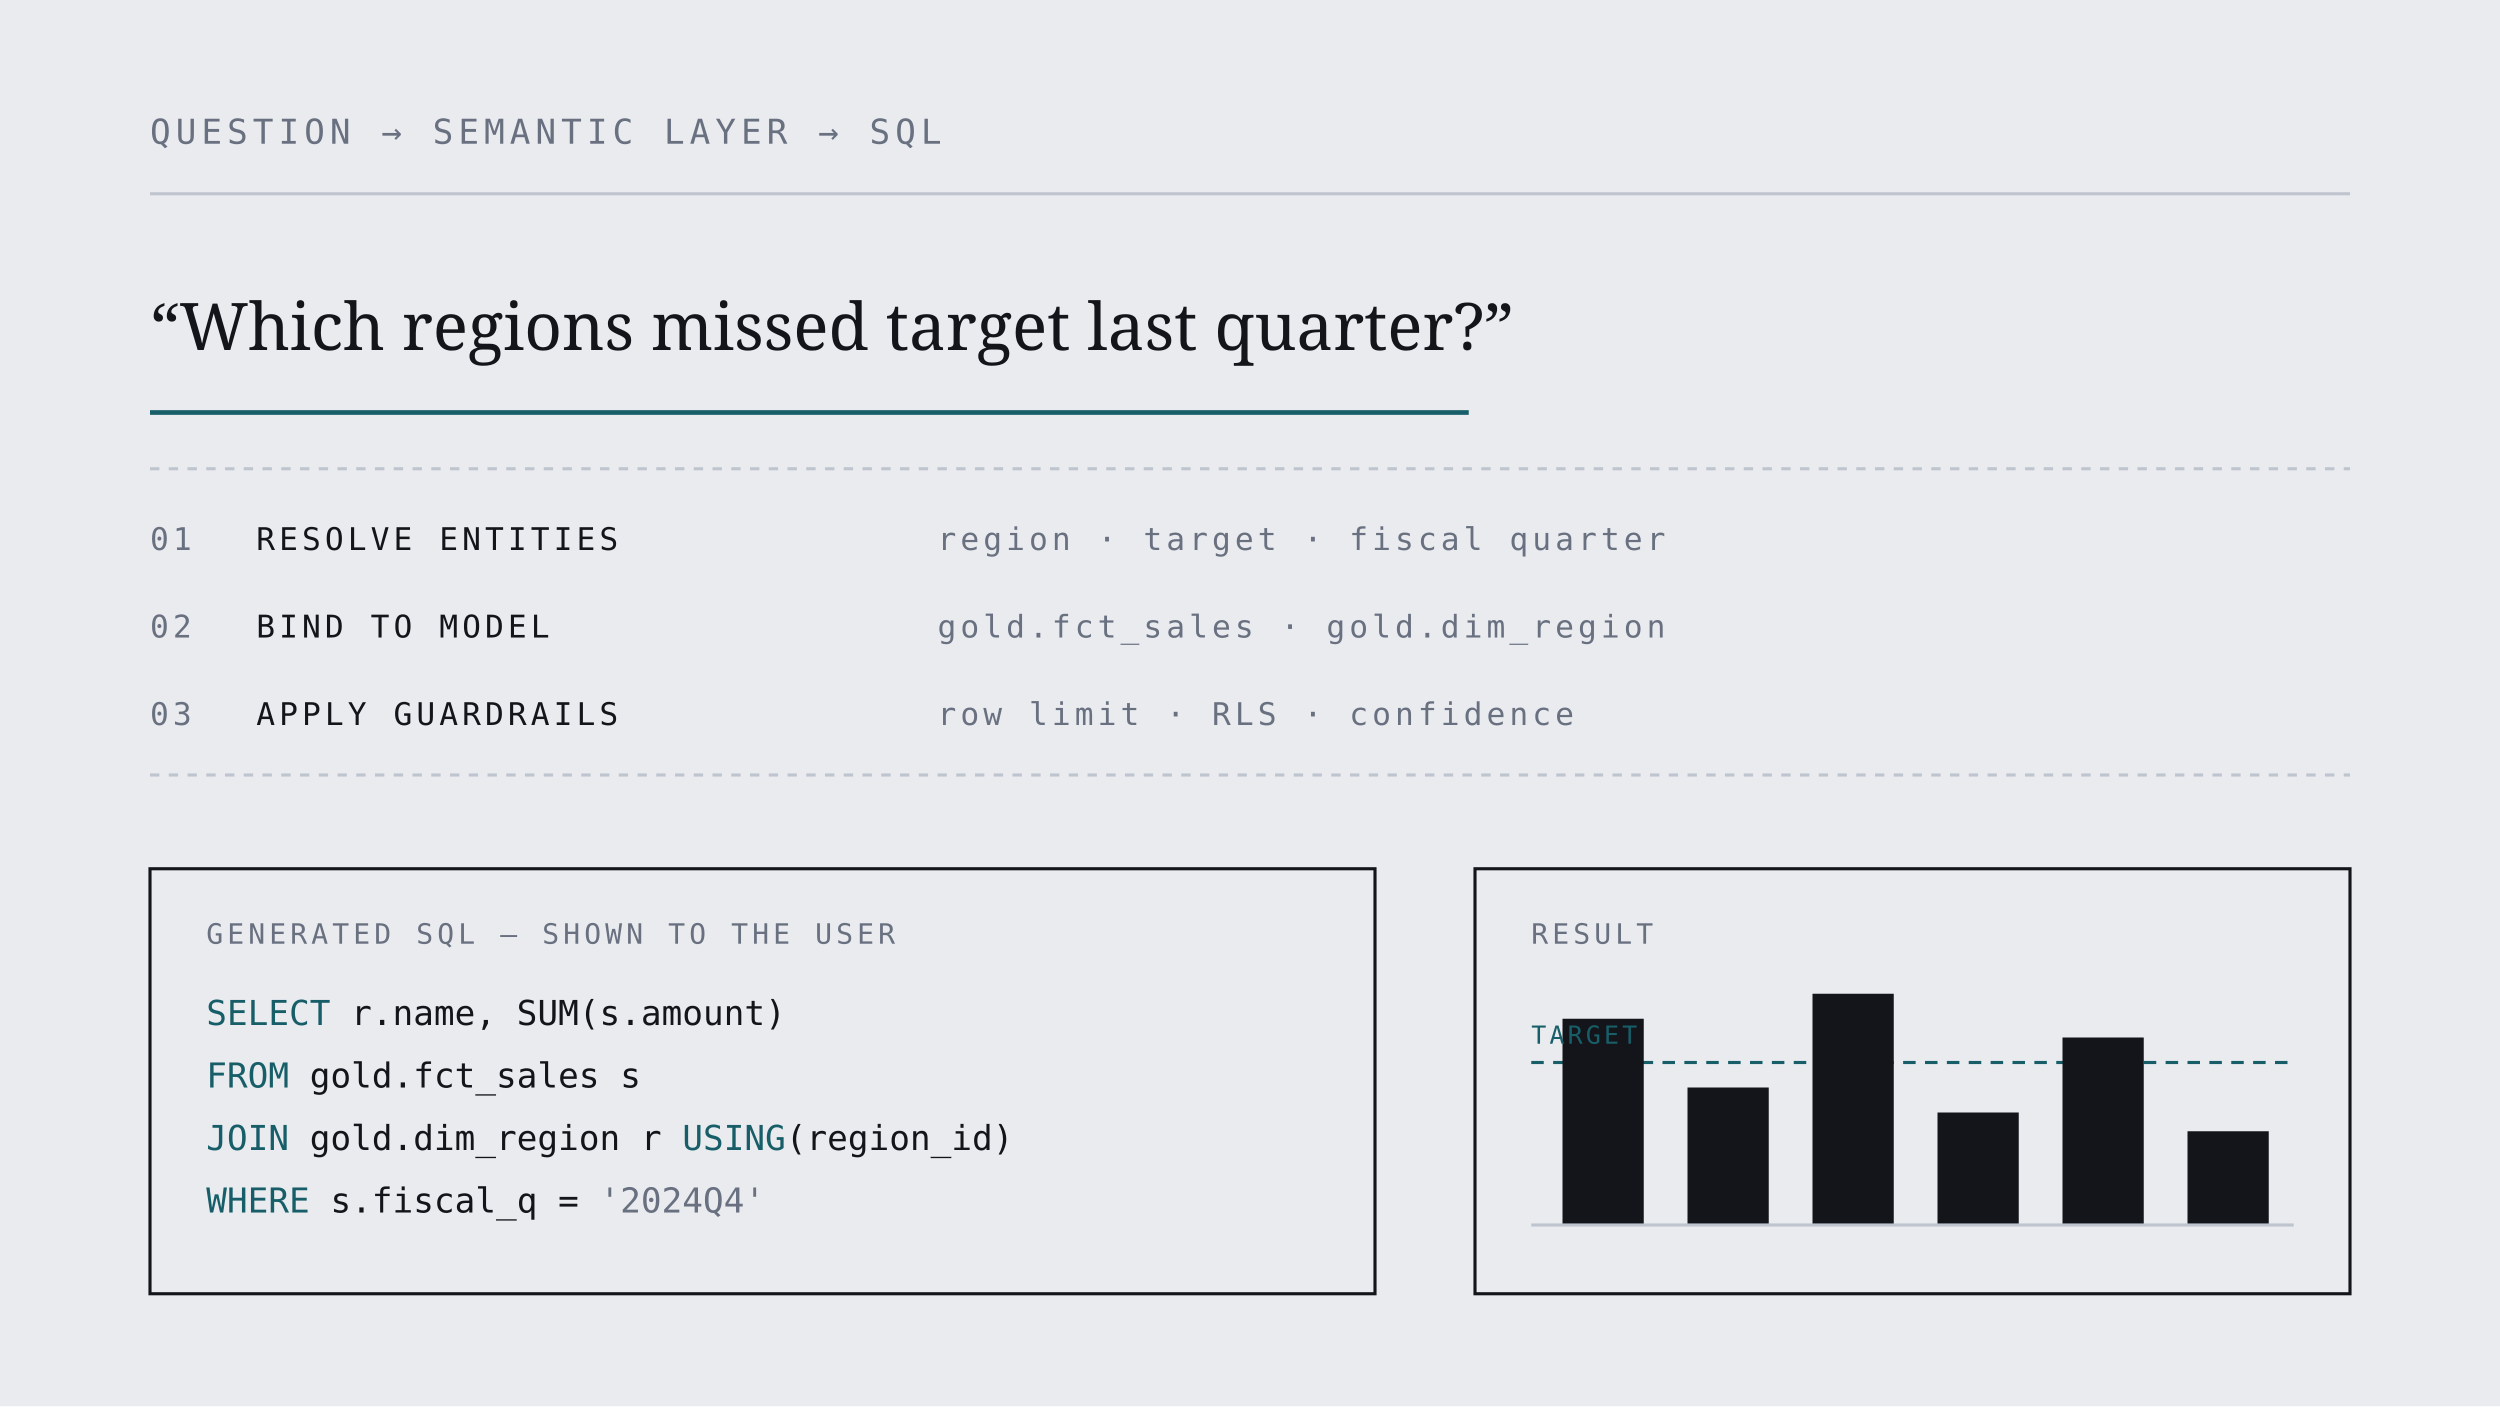
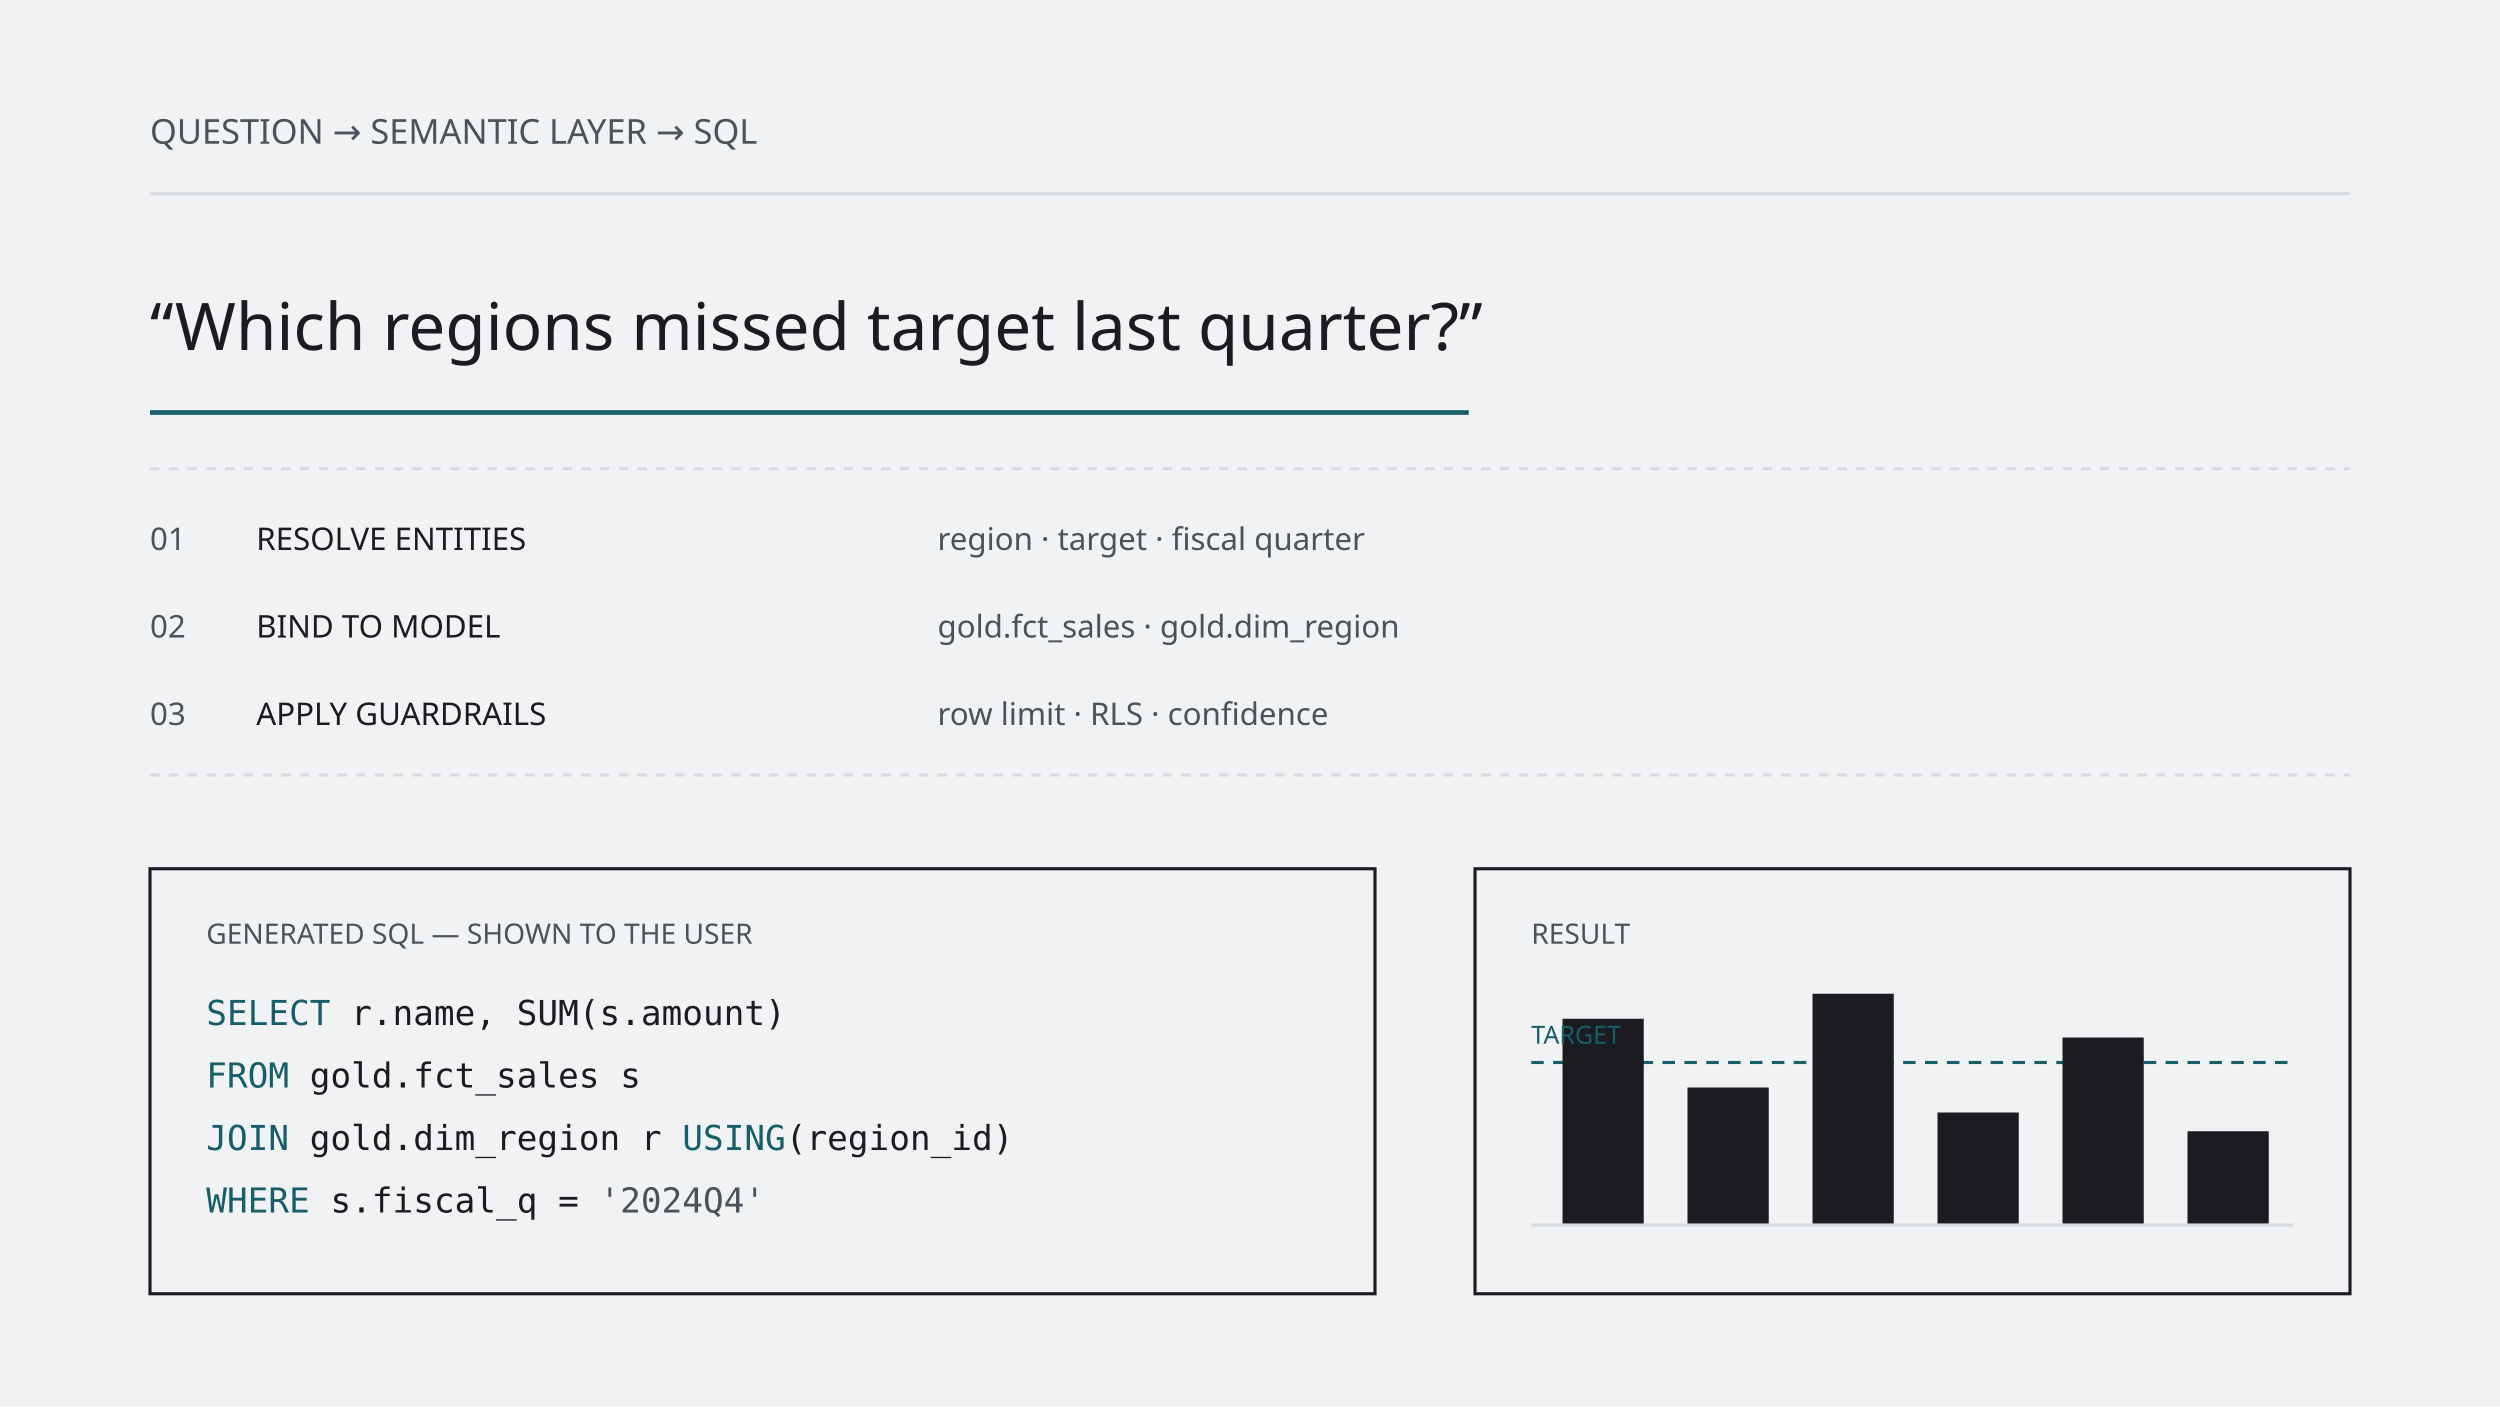
<svg xmlns="http://www.w3.org/2000/svg" viewBox="0 0 800 450" width="800" height="450" role="img" aria-label="Natural language question resolved through a semantic layer into validated SQL and a chart">
-   <rect width="800" height="450" fill="#E9EBEF" />
-   <g font-family="ui-monospace, SFMono-Regular, Menlo, monospace" font-size="11" letter-spacing="1.6" fill="#697080">
+   <rect width="800" height="450" fill="#F1F2F4" />
+   <g font-family="'Comic Sans MS', 'Segoe UI', system-ui, sans-serif" font-size="11" fill="#4C525A">
    <text x="48" y="46">QUESTION → SEMANTIC LAYER → SQL</text>
  </g>
-   <line x1="48" y1="62" x2="752" y2="62" stroke="#BFC5CF" />
-   <g font-family="Georgia, serif" font-size="21" fill="#13151A">
+   <line x1="48" y1="62" x2="752" y2="62" stroke="#D8DBE0" />
+   <g font-family="'Comic Sans MS', 'Segoe UI', system-ui, sans-serif" font-size="21" fill="#1A1C20">
    <text x="48" y="112">“Which regions missed target last quarter?”</text>
  </g>
  <line x1="48" y1="132" x2="470" y2="132" stroke="#175E68" stroke-width="1.5" />
-   <g font-family="ui-monospace, SFMono-Regular, Menlo, monospace" font-size="10" letter-spacing="1.3">
-     <text x="48" y="176" fill="#697080">01</text>
-     <text x="82" y="176" fill="#13151A">RESOLVE ENTITIES</text>
-     <text x="300" y="176" fill="#697080">region · target · fiscal quarter</text>
-     <text x="48" y="204" fill="#697080">02</text>
-     <text x="82" y="204" fill="#13151A">BIND TO MODEL</text>
-     <text x="300" y="204" fill="#697080">gold.fct_sales · gold.dim_region</text>
-     <text x="48" y="232" fill="#697080">03</text>
-     <text x="82" y="232" fill="#13151A">APPLY GUARDRAILS</text>
-     <text x="300" y="232" fill="#697080">row limit · RLS · confidence</text>
+   <g font-family="'Comic Sans MS', 'Segoe UI', system-ui, sans-serif" font-size="10">
+     <text x="48" y="176" fill="#4C525A">01</text>
+     <text x="82" y="176" fill="#1A1C20">RESOLVE ENTITIES</text>
+     <text x="300" y="176" fill="#4C525A">region · target · fiscal quarter</text>
+     <text x="48" y="204" fill="#4C525A">02</text>
+     <text x="82" y="204" fill="#1A1C20">BIND TO MODEL</text>
+     <text x="300" y="204" fill="#4C525A">gold.fct_sales · gold.dim_region</text>
+     <text x="48" y="232" fill="#4C525A">03</text>
+     <text x="82" y="232" fill="#1A1C20">APPLY GUARDRAILS</text>
+     <text x="300" y="232" fill="#4C525A">row limit · RLS · confidence</text>
  </g>
-   <line x1="48" y1="150" x2="752" y2="150" stroke="#BFC5CF" stroke-dasharray="3 3" />
-   <line x1="48" y1="248" x2="752" y2="248" stroke="#BFC5CF" stroke-dasharray="3 3" />
-   <rect x="48" y="278" width="392" height="136" fill="none" stroke="#13151A" />
-   <g font-family="ui-monospace, SFMono-Regular, Menlo, monospace" font-size="9" letter-spacing="1.3" fill="#697080">
+   <line x1="48" y1="150" x2="752" y2="150" stroke="#D8DBE0" stroke-dasharray="3 3" />
+   <line x1="48" y1="248" x2="752" y2="248" stroke="#D8DBE0" stroke-dasharray="3 3" />
+   <rect x="48" y="278" width="392" height="136" fill="none" stroke="#1A1C20" />
+   <g font-family="'Comic Sans MS', 'Segoe UI', system-ui, sans-serif" font-size="9" fill="#4C525A">
    <text x="66" y="302">GENERATED SQL — SHOWN TO THE USER</text>
  </g>
-   <g font-family="ui-monospace, SFMono-Regular, Menlo, monospace" font-size="11" fill="#13151A">
+   <g font-family="ui-monospace, Menlo, monospace" font-size="11" fill="#1A1C20">
    <text x="66" y="328">
      <tspan fill="#175E68">SELECT</tspan> r.name, SUM(s.amount)</text>
    <text x="66" y="348">
      <tspan fill="#175E68">FROM</tspan> gold.fct_sales s</text>
    <text x="66" y="368">
      <tspan fill="#175E68">JOIN</tspan> gold.dim_region r <tspan fill="#175E68">USING</tspan>(region_id)</text>
    <text x="66" y="388">
-       <tspan fill="#175E68">WHERE</tspan> s.fiscal_q = <tspan fill="#697080">'2024Q4'</tspan>
+       <tspan fill="#175E68">WHERE</tspan> s.fiscal_q = <tspan fill="#4C525A">'2024Q4'</tspan>
    </text>
  </g>
-   <rect x="472" y="278" width="280" height="136" fill="none" stroke="#13151A" />
-   <g font-family="ui-monospace, SFMono-Regular, Menlo, monospace" font-size="9" letter-spacing="1.3" fill="#697080">
+   <rect x="472" y="278" width="280" height="136" fill="none" stroke="#1A1C20" />
+   <g font-family="'Comic Sans MS', 'Segoe UI', system-ui, sans-serif" font-size="9" fill="#4C525A">
    <text x="490" y="302">RESULT</text>
  </g>
  <line x1="490" y1="340" x2="734" y2="340" stroke="#175E68" stroke-dasharray="4 3" />
-   <g fill="#13151A">
+   <g fill="#1A1C20">
    <rect x="500" y="326" width="26" height="66" />
    <rect x="540" y="348" width="26" height="44" />
    <rect x="580" y="318" width="26" height="74" />
    <rect x="620" y="356" width="26" height="36" />
    <rect x="660" y="332" width="26" height="60" />
    <rect x="700" y="362" width="26" height="30" />
  </g>
-   <line x1="490" y1="392" x2="734" y2="392" stroke="#BFC5CF" />
-   <g font-family="ui-monospace, SFMono-Regular, Menlo, monospace" font-size="8" letter-spacing="1" fill="#175E68">
+   <line x1="490" y1="392" x2="734" y2="392" stroke="#D8DBE0" />
+   <g font-family="'Comic Sans MS', 'Segoe UI', system-ui, sans-serif" font-size="8" fill="#175E68">
    <text x="490" y="334">TARGET</text>
  </g>
</svg>
